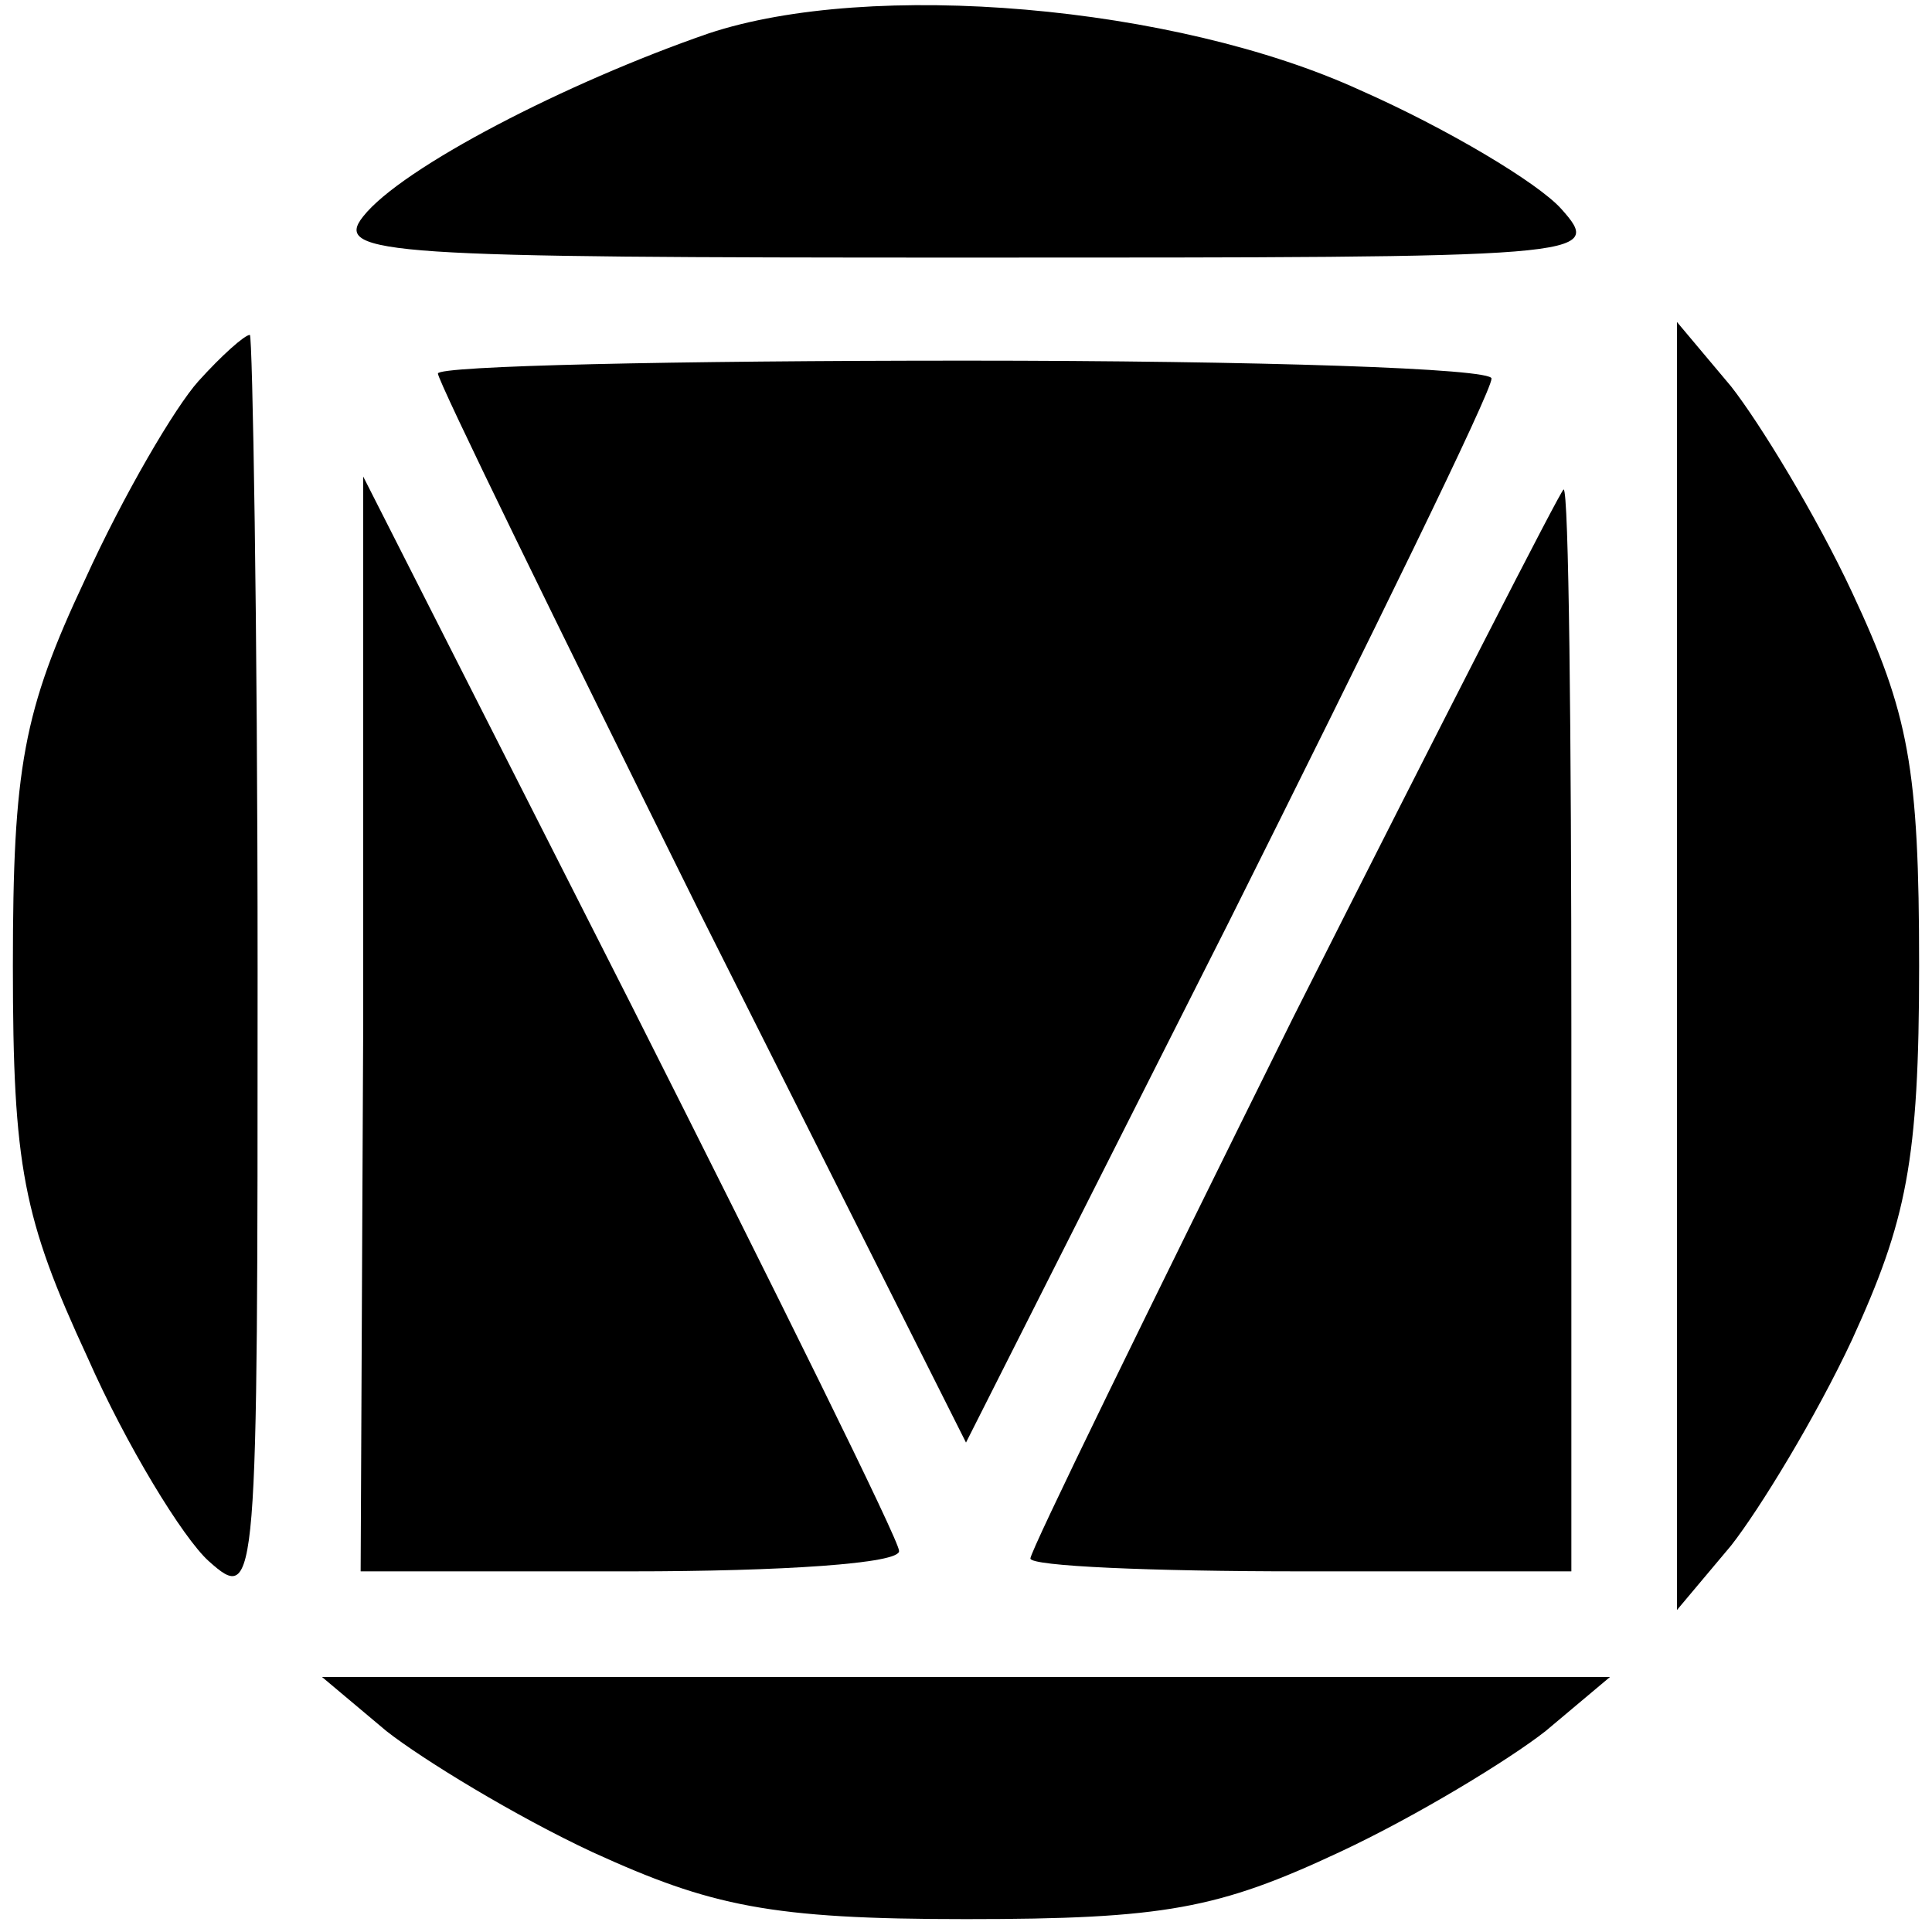
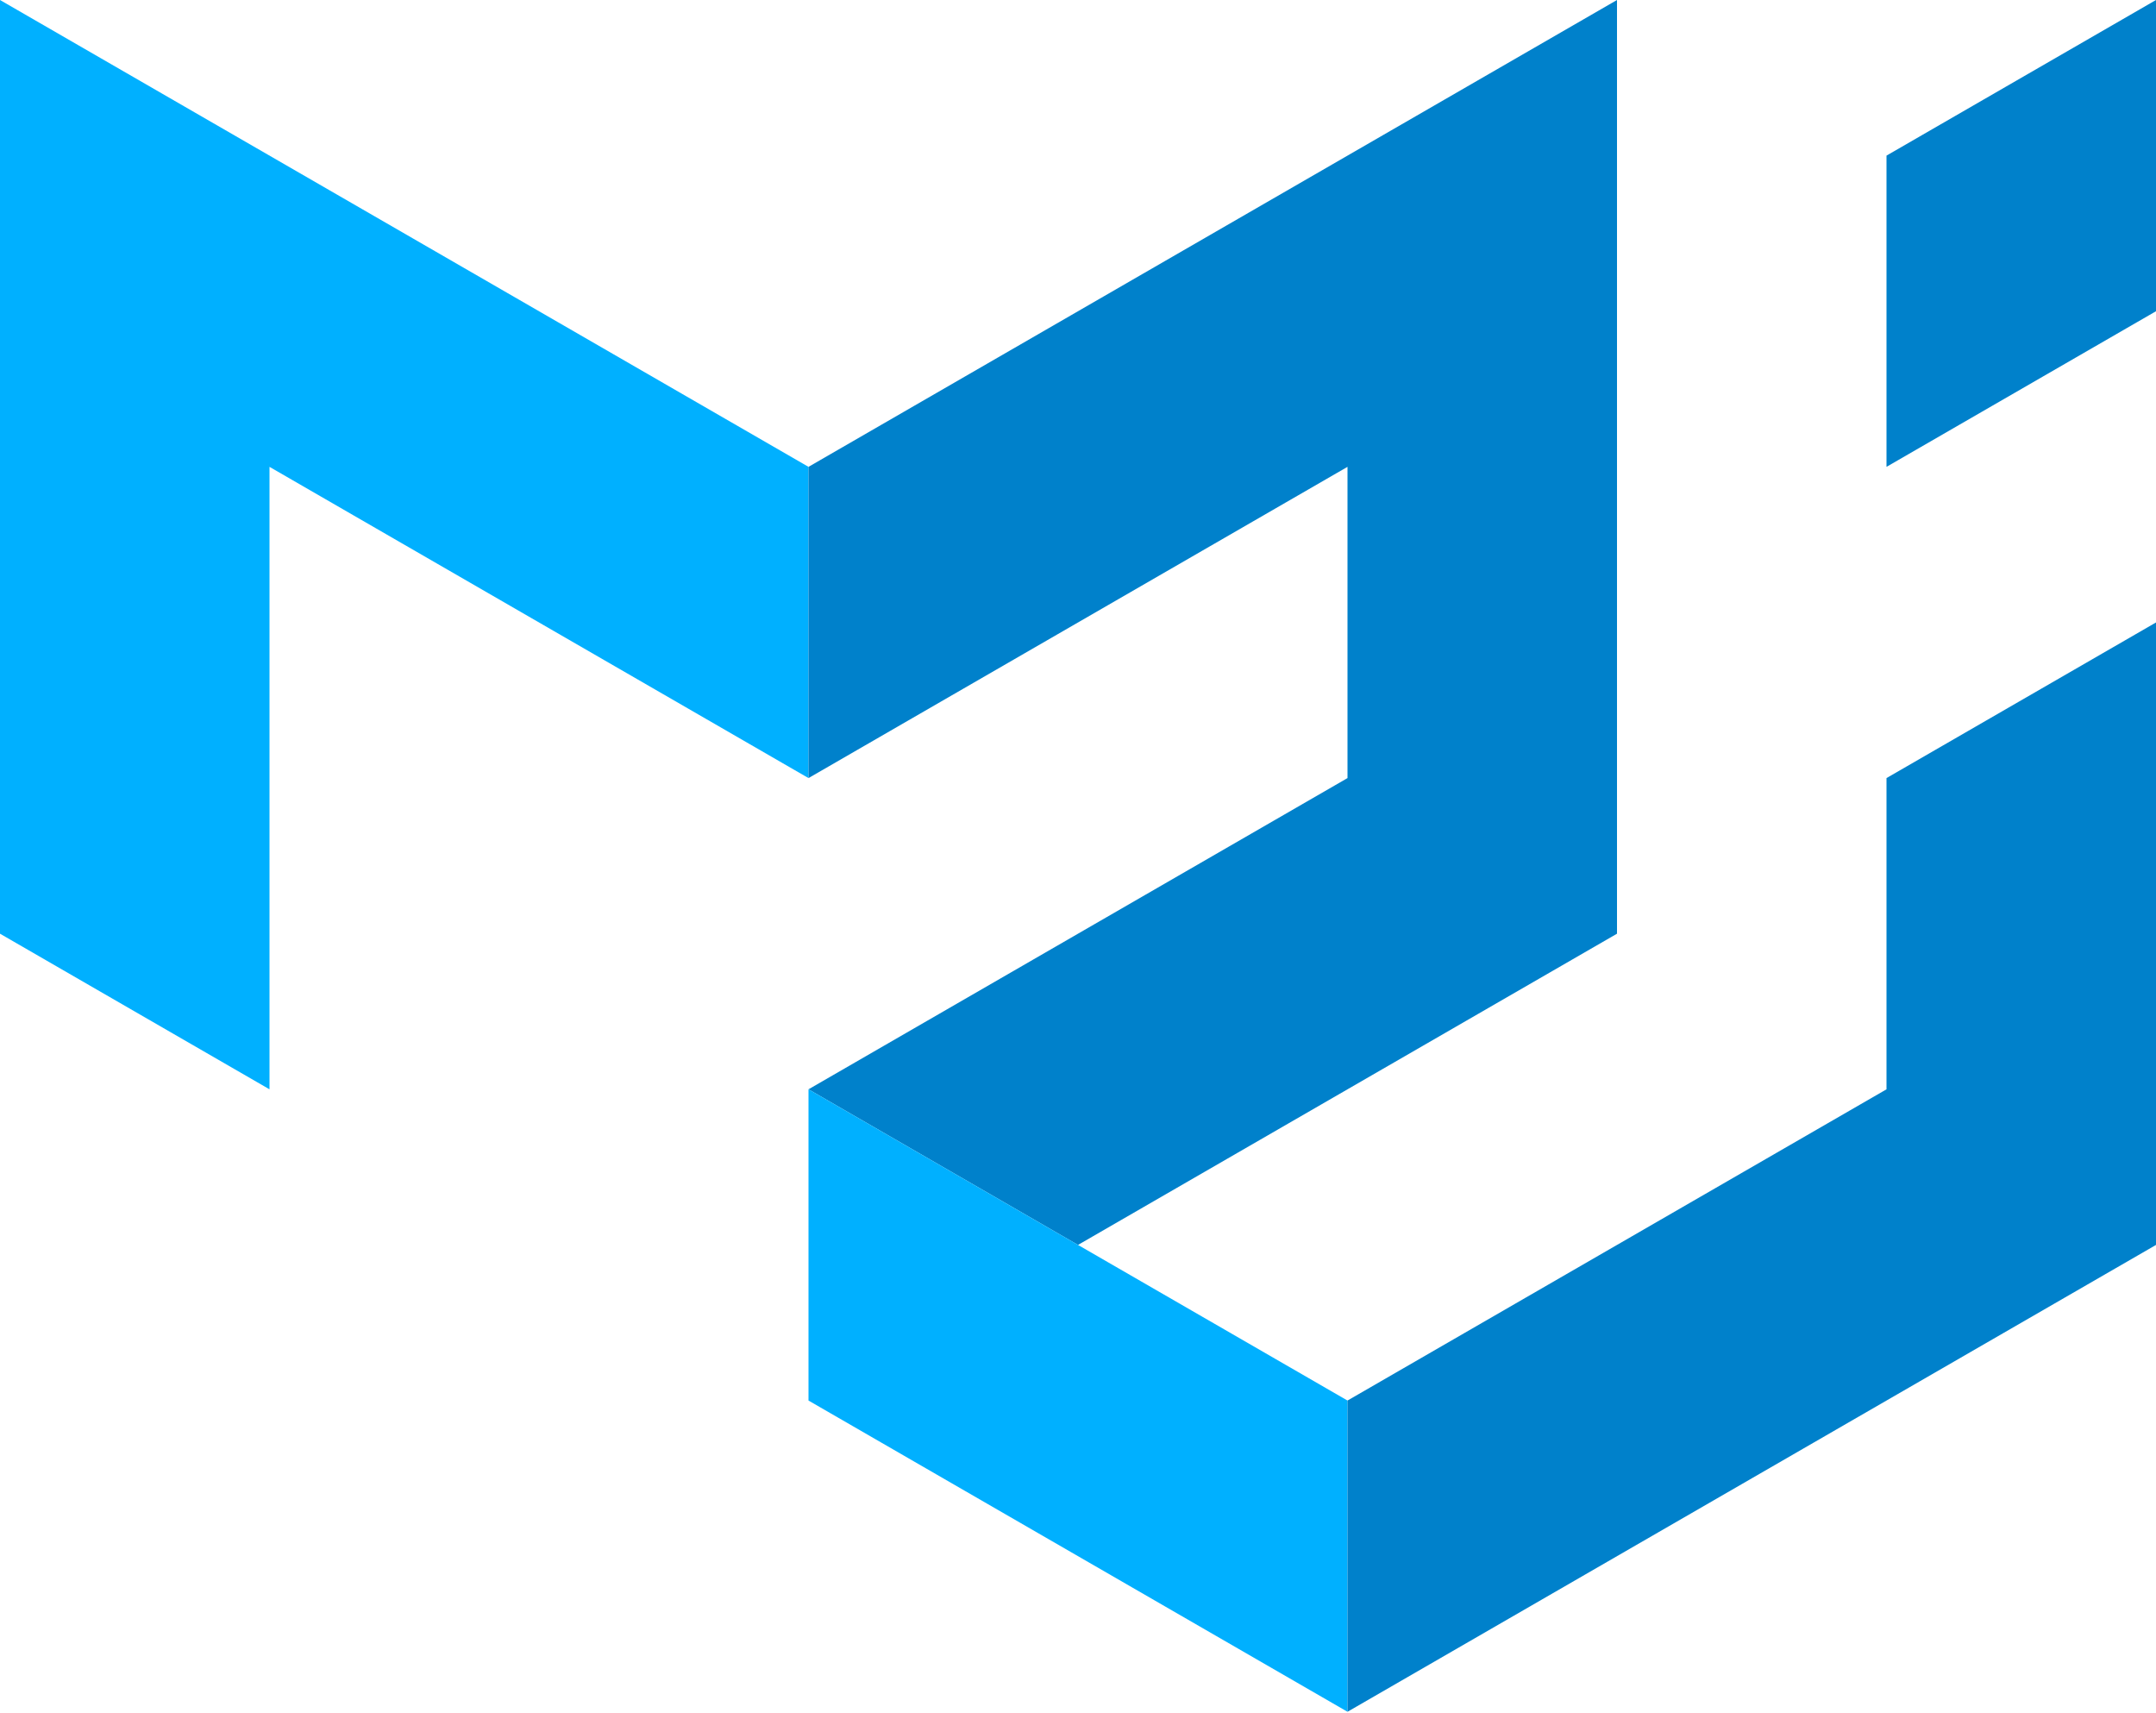
- <svg xmlns="http://www.w3.org/2000/svg" version="1.0" width="75pt" height="75pt" viewBox="0 0 75 75" preserveAspectRatio="xMidYMid meet">
-   <g transform="translate(0,75) scale(0.1,-0.1)" fill="#000000" stroke="none">
-     <path d="M275 737 c-55 -19 -119 -52 -134 -71 -12 -15 10 -16 234 -16 243 0 248 0 231 19 -9 10 -44 31 -78 46 -72 33 -190 43 -253 22z" />
-     <path d="M77 602 c-9 -10 -29 -44 -44 -77 -24 -51 -28 -73 -28 -150 0 -78 4 -98 29 -152 15 -34 37 -70 47 -79 19 -17 19 -12 19 229 0 136 -2 247 -3 247 -2 0 -11 -8 -20 -18z" />
-     <path d="M651 375 l0 -250 21 25 c11 14 33 50 47 80 21 46 26 69 26 145 0 77 -4 98 -26 145 -14 30 -36 66 -47 80 l-21 25 0 -250z" />
-     <path d="M170 605 c0 -3 46 -97 102 -210 l103 -205 102 202 c56 112 102 206 102 211 1 4 -91 7 -204 7 -113 0 -205 -2 -205 -5z" />
-     <path d="M141 353 l-1 -213 105 0 c58 0 105 3 104 8 0 4 -47 99 -104 212 l-104 205 0 -212z" />
-     <path d="M502 355 c-56 -113 -102 -207 -102 -210 0 -3 47 -5 105 -5 l105 0 0 210 c0 116 -1 210 -3 210 -1 0 -48 -92 -105 -205z" />
-     <path d="M150 78 c14 -11 50 -33 80 -47 46 -21 69 -26 145 -26 77 0 98 4 145 26 30 14 66 36 80 47 l25 21 -250 0 -250 0 25 -21z" />
-   </g>
+ <svg xmlns="http://www.w3.org/2000/svg" viewBox="0 0 600 476.6">
+   <path d="m0 259.8v-259.8l225 129.9v86.6l-150-86.6v173.2z" fill="#00b0ff" />
+   <path d="m225 129.9 225-129.9v259.8l-150 86.6-75-43.3 150-86.6v-86.6l-150 86.6z" fill="#0081cb" />
+   <path d="m225 303.1v86.6l150 86.6v-86.6z" fill="#00b0ff" />
+   <path d="m375 476.3 225-129.9v-173.2l-75 43.3v86.6l-150 86.6zm150-346.4v-86.6l75-43.3v86.6z" fill="#0081cb" />
</svg>
